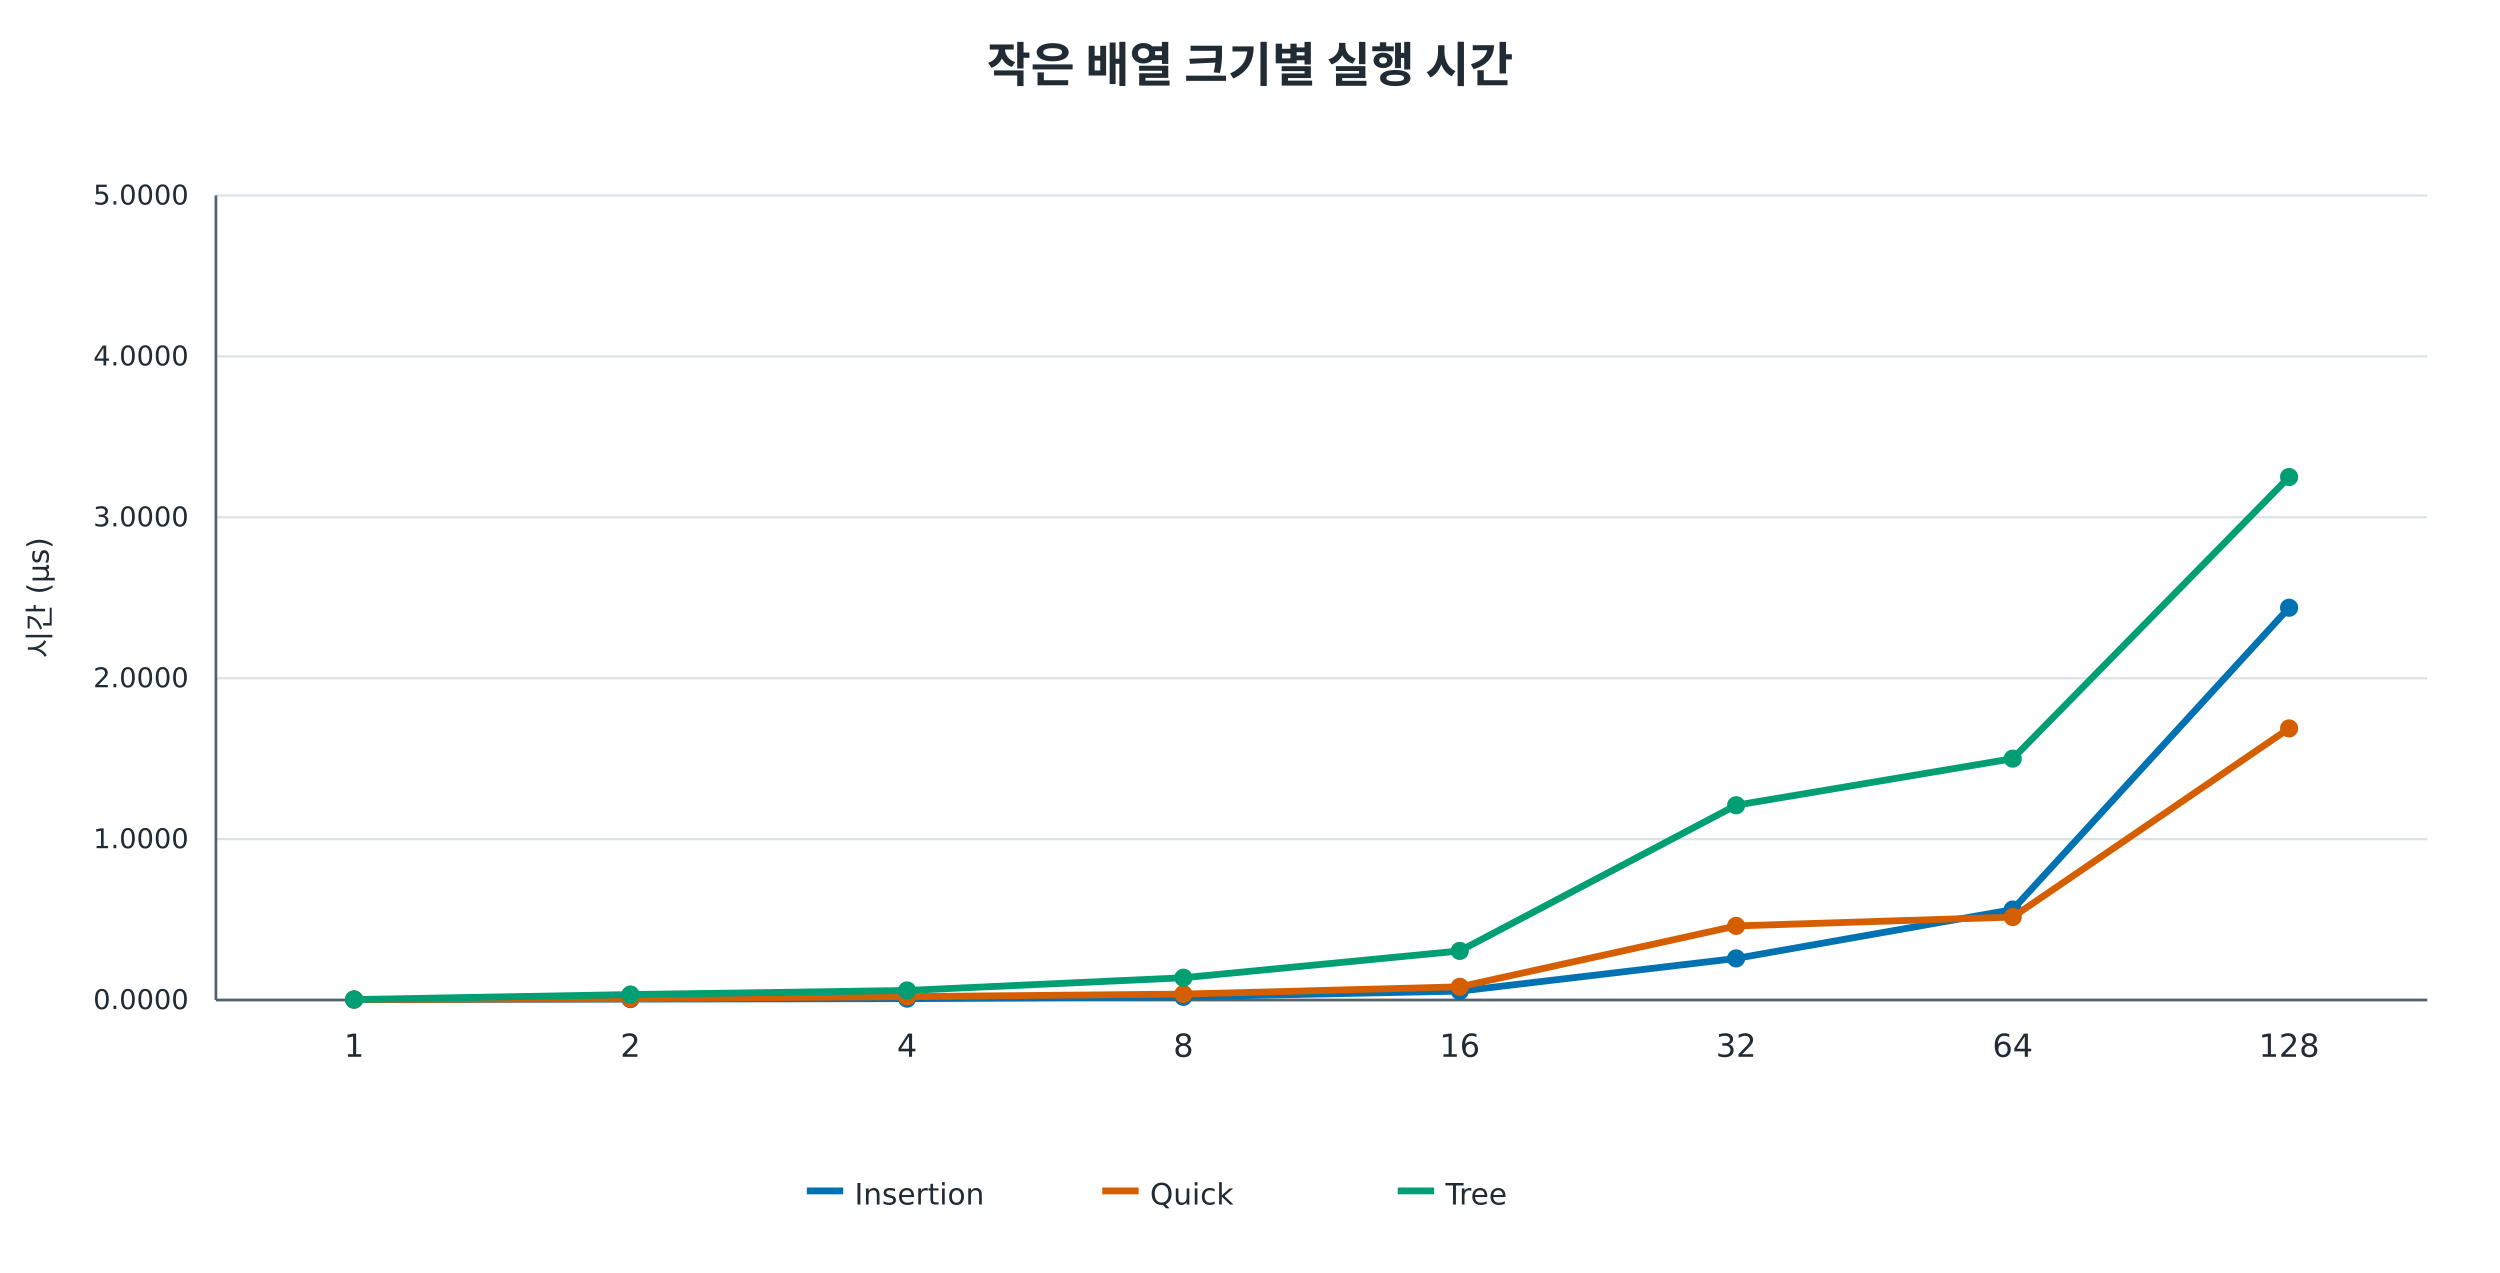
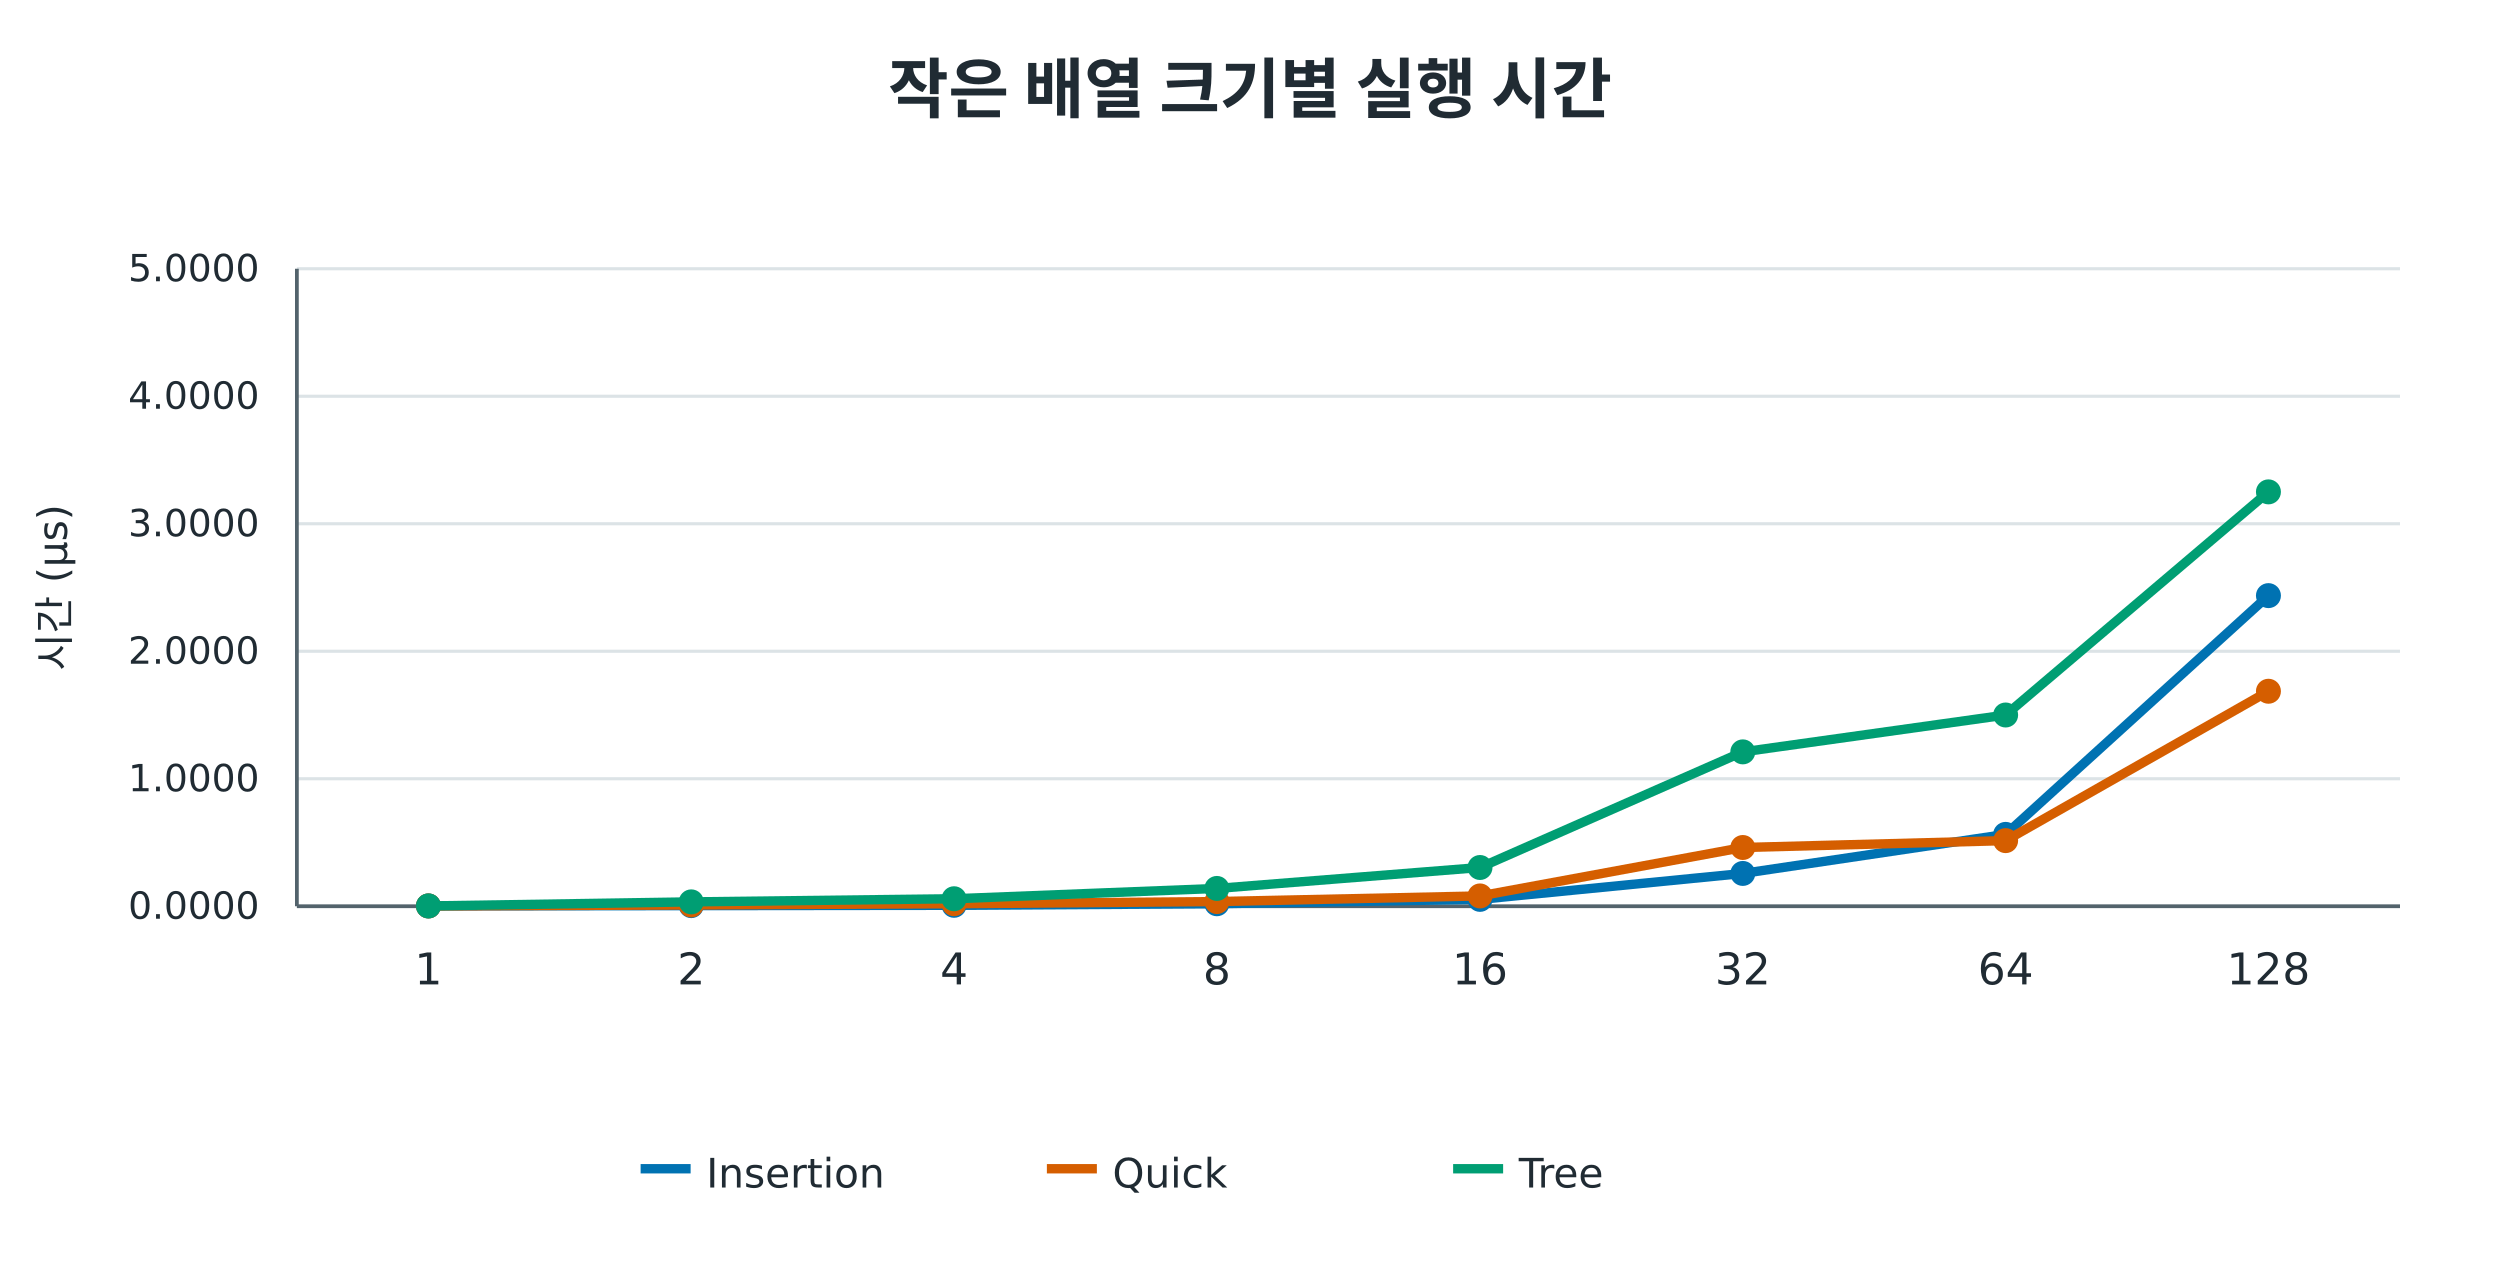
- <svg xmlns="http://www.w3.org/2000/svg" width="1100" height="560" viewBox="0 0 1100 560" role="img" aria-label="작은 배열 크기별 실행 시간">
+ <svg xmlns="http://www.w3.org/2000/svg" width="800" height="410" viewBox="0 0 800 410" role="img" aria-label="작은 배열 크기별 실행 시간">
  <style>text{font-family:"DejaVu Sans",sans-serif;fill:#202b33}.grid{stroke:#dce3e6;stroke-width:1}.axis{stroke:#53636c;stroke-width:1.2}.tick{font-size:12px}.category{font-size:14px}.legend{font-size:13px}.title{font-size:21px;font-weight:700}.ylabel{font-size:13px}</style>
-   <text class="title" x="550.0" y="36" text-anchor="middle">작은 배열 크기별 실행 시간</text>
-   <line class="grid" x1="95" y1="440.0" x2="1068" y2="440.0" />
-   <text class="tick" x="83" y="444.0" text-anchor="end">0.0000</text>
-   <line class="grid" x1="95" y1="369.2" x2="1068" y2="369.2" />
-   <text class="tick" x="83" y="373.2" text-anchor="end">1.0000</text>
-   <line class="grid" x1="95" y1="298.4" x2="1068" y2="298.4" />
-   <text class="tick" x="83" y="302.4" text-anchor="end">2.0000</text>
-   <line class="grid" x1="95" y1="227.6" x2="1068" y2="227.6" />
-   <text class="tick" x="83" y="231.6" text-anchor="end">3.0000</text>
-   <line class="grid" x1="95" y1="156.8" x2="1068" y2="156.8" />
-   <text class="tick" x="83" y="160.8" text-anchor="end">4.0000</text>
-   <line class="grid" x1="95" y1="86.0" x2="1068" y2="86.0" />
+   <text class="title" x="400.0" y="36" text-anchor="middle">작은 배열 크기별 실행 시간</text>
+   <line class="grid" x1="95" y1="290.0" x2="768" y2="290.0" />
+   <text class="tick" x="83" y="294.0" text-anchor="end">0.0000</text>
+   <line class="grid" x1="95" y1="249.2" x2="768" y2="249.2" />
+   <text class="tick" x="83" y="253.2" text-anchor="end">1.0000</text>
+   <line class="grid" x1="95" y1="208.4" x2="768" y2="208.4" />
+   <text class="tick" x="83" y="212.4" text-anchor="end">2.0000</text>
+   <line class="grid" x1="95" y1="167.6" x2="768" y2="167.6" />
+   <text class="tick" x="83" y="171.6" text-anchor="end">3.0000</text>
+   <line class="grid" x1="95" y1="126.8" x2="768" y2="126.8" />
+   <text class="tick" x="83" y="130.8" text-anchor="end">4.0000</text>
+   <line class="grid" x1="95" y1="86.0" x2="768" y2="86.0" />
  <text class="tick" x="83" y="90.0" text-anchor="end">5.0000</text>
-   <line class="axis" x1="95" y1="86" x2="95" y2="440" />
-   <line class="axis" x1="95" y1="440" x2="1068" y2="440" />
-   <text class="ylabel" x="22" y="263.0" transform="rotate(-90 22 263.0)" text-anchor="middle">시간 (µs)</text>
-   <polyline points="155.8,439.8 277.4,439.6 399.1,439.4 520.7,438.6 642.3,436.1 763.9,421.7 885.6,400.2 1007.2,267.4" fill="none" stroke="#0072B2" stroke-width="3" />
-   <circle cx="155.8" cy="439.8" r="4" fill="#0072B2" />
-   <circle cx="277.4" cy="439.6" r="4" fill="#0072B2" />
-   <circle cx="399.1" cy="439.4" r="4" fill="#0072B2" />
-   <circle cx="520.7" cy="438.6" r="4" fill="#0072B2" />
-   <circle cx="642.3" cy="436.1" r="4" fill="#0072B2" />
-   <circle cx="763.9" cy="421.7" r="4" fill="#0072B2" />
-   <circle cx="885.6" cy="400.2" r="4" fill="#0072B2" />
-   <circle cx="1007.2" cy="267.4" r="4" fill="#0072B2" />
-   <polyline points="155.8,439.8 277.4,439.4 399.1,438.5 520.7,437.4 642.3,434.2 763.9,407.4 885.6,403.5 1007.2,320.5" fill="none" stroke="#D55E00" stroke-width="3" />
-   <circle cx="155.8" cy="439.8" r="4" fill="#D55E00" />
-   <circle cx="277.4" cy="439.4" r="4" fill="#D55E00" />
-   <circle cx="399.1" cy="438.5" r="4" fill="#D55E00" />
-   <circle cx="520.7" cy="437.4" r="4" fill="#D55E00" />
-   <circle cx="642.3" cy="434.2" r="4" fill="#D55E00" />
-   <circle cx="763.9" cy="407.4" r="4" fill="#D55E00" />
-   <circle cx="885.6" cy="403.5" r="4" fill="#D55E00" />
-   <circle cx="1007.2" cy="320.5" r="4" fill="#D55E00" />
-   <polyline points="155.8,439.8 277.4,437.6 399.1,435.8 520.7,430.2 642.3,418.4 763.9,354.3 885.6,333.8 1007.2,209.9" fill="none" stroke="#009E73" stroke-width="3" />
-   <circle cx="155.8" cy="439.8" r="4" fill="#009E73" />
-   <circle cx="277.4" cy="437.6" r="4" fill="#009E73" />
-   <circle cx="399.1" cy="435.8" r="4" fill="#009E73" />
-   <circle cx="520.7" cy="430.2" r="4" fill="#009E73" />
-   <circle cx="642.3" cy="418.4" r="4" fill="#009E73" />
-   <circle cx="763.9" cy="354.3" r="4" fill="#009E73" />
-   <circle cx="885.6" cy="333.8" r="4" fill="#009E73" />
-   <circle cx="1007.2" cy="209.9" r="4" fill="#009E73" />
-   <text class="category" x="155.8" y="465" text-anchor="middle">1</text>
-   <text class="category" x="277.4" y="465" text-anchor="middle">2</text>
-   <text class="category" x="399.1" y="465" text-anchor="middle">4</text>
-   <text class="category" x="520.7" y="465" text-anchor="middle">8</text>
-   <text class="category" x="642.3" y="465" text-anchor="middle">16</text>
-   <text class="category" x="763.9" y="465" text-anchor="middle">32</text>
-   <text class="category" x="885.6" y="465" text-anchor="middle">64</text>
-   <text class="category" x="1007.2" y="465" text-anchor="middle">128</text>
-   <line x1="355.0" y1="524" x2="371.0" y2="524" stroke="#0072B2" stroke-width="3" />
-   <text class="legend" x="376.0" y="530">Insertion</text>
-   <line x1="485.0" y1="524" x2="501.0" y2="524" stroke="#D55E00" stroke-width="3" />
-   <text class="legend" x="506.0" y="530">Quick</text>
-   <line x1="615.0" y1="524" x2="631.0" y2="524" stroke="#009E73" stroke-width="3" />
-   <text class="legend" x="636.0" y="530">Tree</text>
+   <line class="axis" x1="95" y1="86" x2="95" y2="290" />
+   <line class="axis" x1="95" y1="290" x2="768" y2="290" />
+   <text class="ylabel" x="22" y="188.0" transform="rotate(-90 22 188.0)" text-anchor="middle">시간 (µs)</text>
+   <polyline points="137.1,289.9 221.2,289.8 305.3,289.7 389.4,289.2 473.6,287.8 557.7,279.5 641.8,267.0 725.9,190.6" fill="none" stroke="#0072B2" stroke-width="3" />
+   <circle cx="137.1" cy="289.9" r="4" fill="#0072B2" />
+   <circle cx="221.2" cy="289.8" r="4" fill="#0072B2" />
+   <circle cx="305.3" cy="289.7" r="4" fill="#0072B2" />
+   <circle cx="389.4" cy="289.2" r="4" fill="#0072B2" />
+   <circle cx="473.6" cy="287.8" r="4" fill="#0072B2" />
+   <circle cx="557.7" cy="279.5" r="4" fill="#0072B2" />
+   <circle cx="641.8" cy="267.0" r="4" fill="#0072B2" />
+   <circle cx="725.9" cy="190.6" r="4" fill="#0072B2" />
+   <polyline points="137.1,289.9 221.2,289.6 305.3,289.2 389.4,288.5 473.6,286.7 557.7,271.2 641.8,269.0 725.9,221.2" fill="none" stroke="#D55E00" stroke-width="3" />
+   <circle cx="137.1" cy="289.9" r="4" fill="#D55E00" />
+   <circle cx="221.2" cy="289.6" r="4" fill="#D55E00" />
+   <circle cx="305.3" cy="289.2" r="4" fill="#D55E00" />
+   <circle cx="389.4" cy="288.5" r="4" fill="#D55E00" />
+   <circle cx="473.6" cy="286.7" r="4" fill="#D55E00" />
+   <circle cx="557.7" cy="271.2" r="4" fill="#D55E00" />
+   <circle cx="641.8" cy="269.0" r="4" fill="#D55E00" />
+   <circle cx="725.9" cy="221.2" r="4" fill="#D55E00" />
+   <polyline points="137.1,289.9 221.2,288.6 305.3,287.6 389.4,284.3 473.6,277.6 557.7,240.6 641.8,228.8 725.9,157.4" fill="none" stroke="#009E73" stroke-width="3" />
+   <circle cx="137.1" cy="289.9" r="4" fill="#009E73" />
+   <circle cx="221.2" cy="288.6" r="4" fill="#009E73" />
+   <circle cx="305.3" cy="287.6" r="4" fill="#009E73" />
+   <circle cx="389.4" cy="284.3" r="4" fill="#009E73" />
+   <circle cx="473.6" cy="277.6" r="4" fill="#009E73" />
+   <circle cx="557.7" cy="240.6" r="4" fill="#009E73" />
+   <circle cx="641.8" cy="228.8" r="4" fill="#009E73" />
+   <circle cx="725.9" cy="157.4" r="4" fill="#009E73" />
+   <text class="category" x="137.1" y="315" text-anchor="middle">1</text>
+   <text class="category" x="221.2" y="315" text-anchor="middle">2</text>
+   <text class="category" x="305.3" y="315" text-anchor="middle">4</text>
+   <text class="category" x="389.4" y="315" text-anchor="middle">8</text>
+   <text class="category" x="473.6" y="315" text-anchor="middle">16</text>
+   <text class="category" x="557.7" y="315" text-anchor="middle">32</text>
+   <text class="category" x="641.8" y="315" text-anchor="middle">64</text>
+   <text class="category" x="725.9" y="315" text-anchor="middle">128</text>
+   <line x1="205.0" y1="374" x2="221.0" y2="374" stroke="#0072B2" stroke-width="3" />
+   <text class="legend" x="226.0" y="380">Insertion</text>
+   <line x1="335.0" y1="374" x2="351.0" y2="374" stroke="#D55E00" stroke-width="3" />
+   <text class="legend" x="356.0" y="380">Quick</text>
+   <line x1="465.0" y1="374" x2="481.0" y2="374" stroke="#009E73" stroke-width="3" />
+   <text class="legend" x="486.0" y="380">Tree</text>
</svg>
